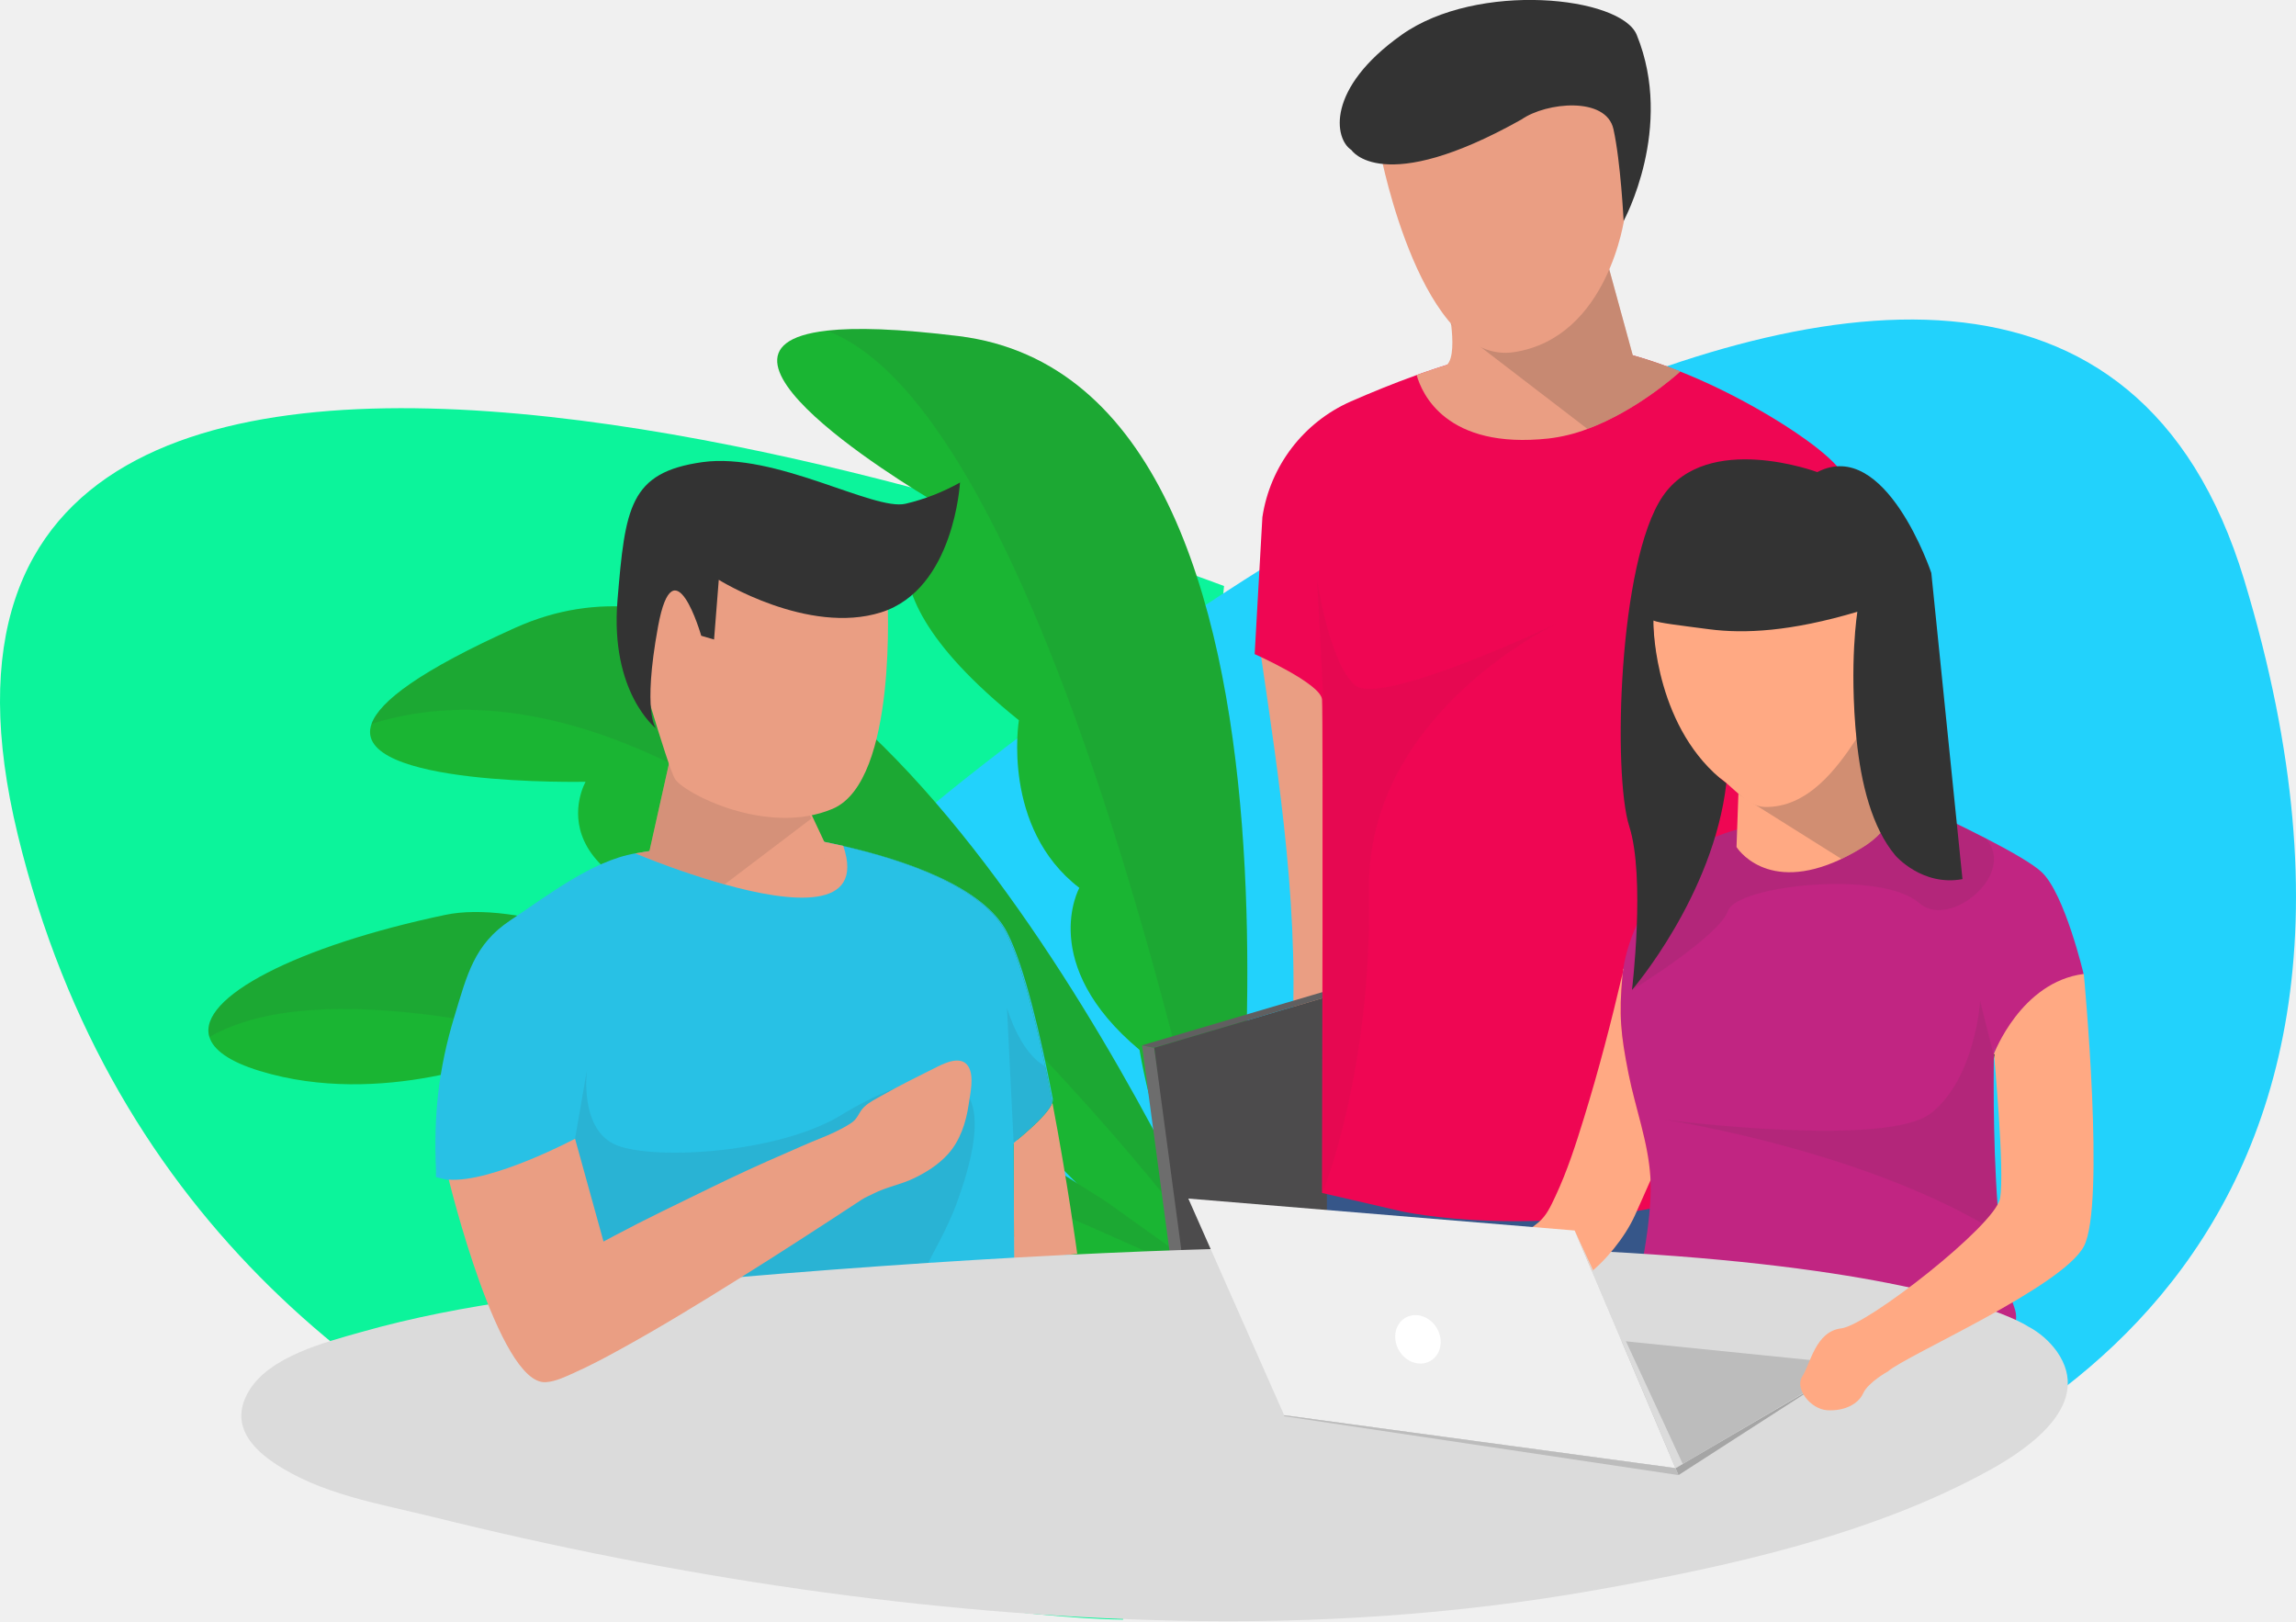
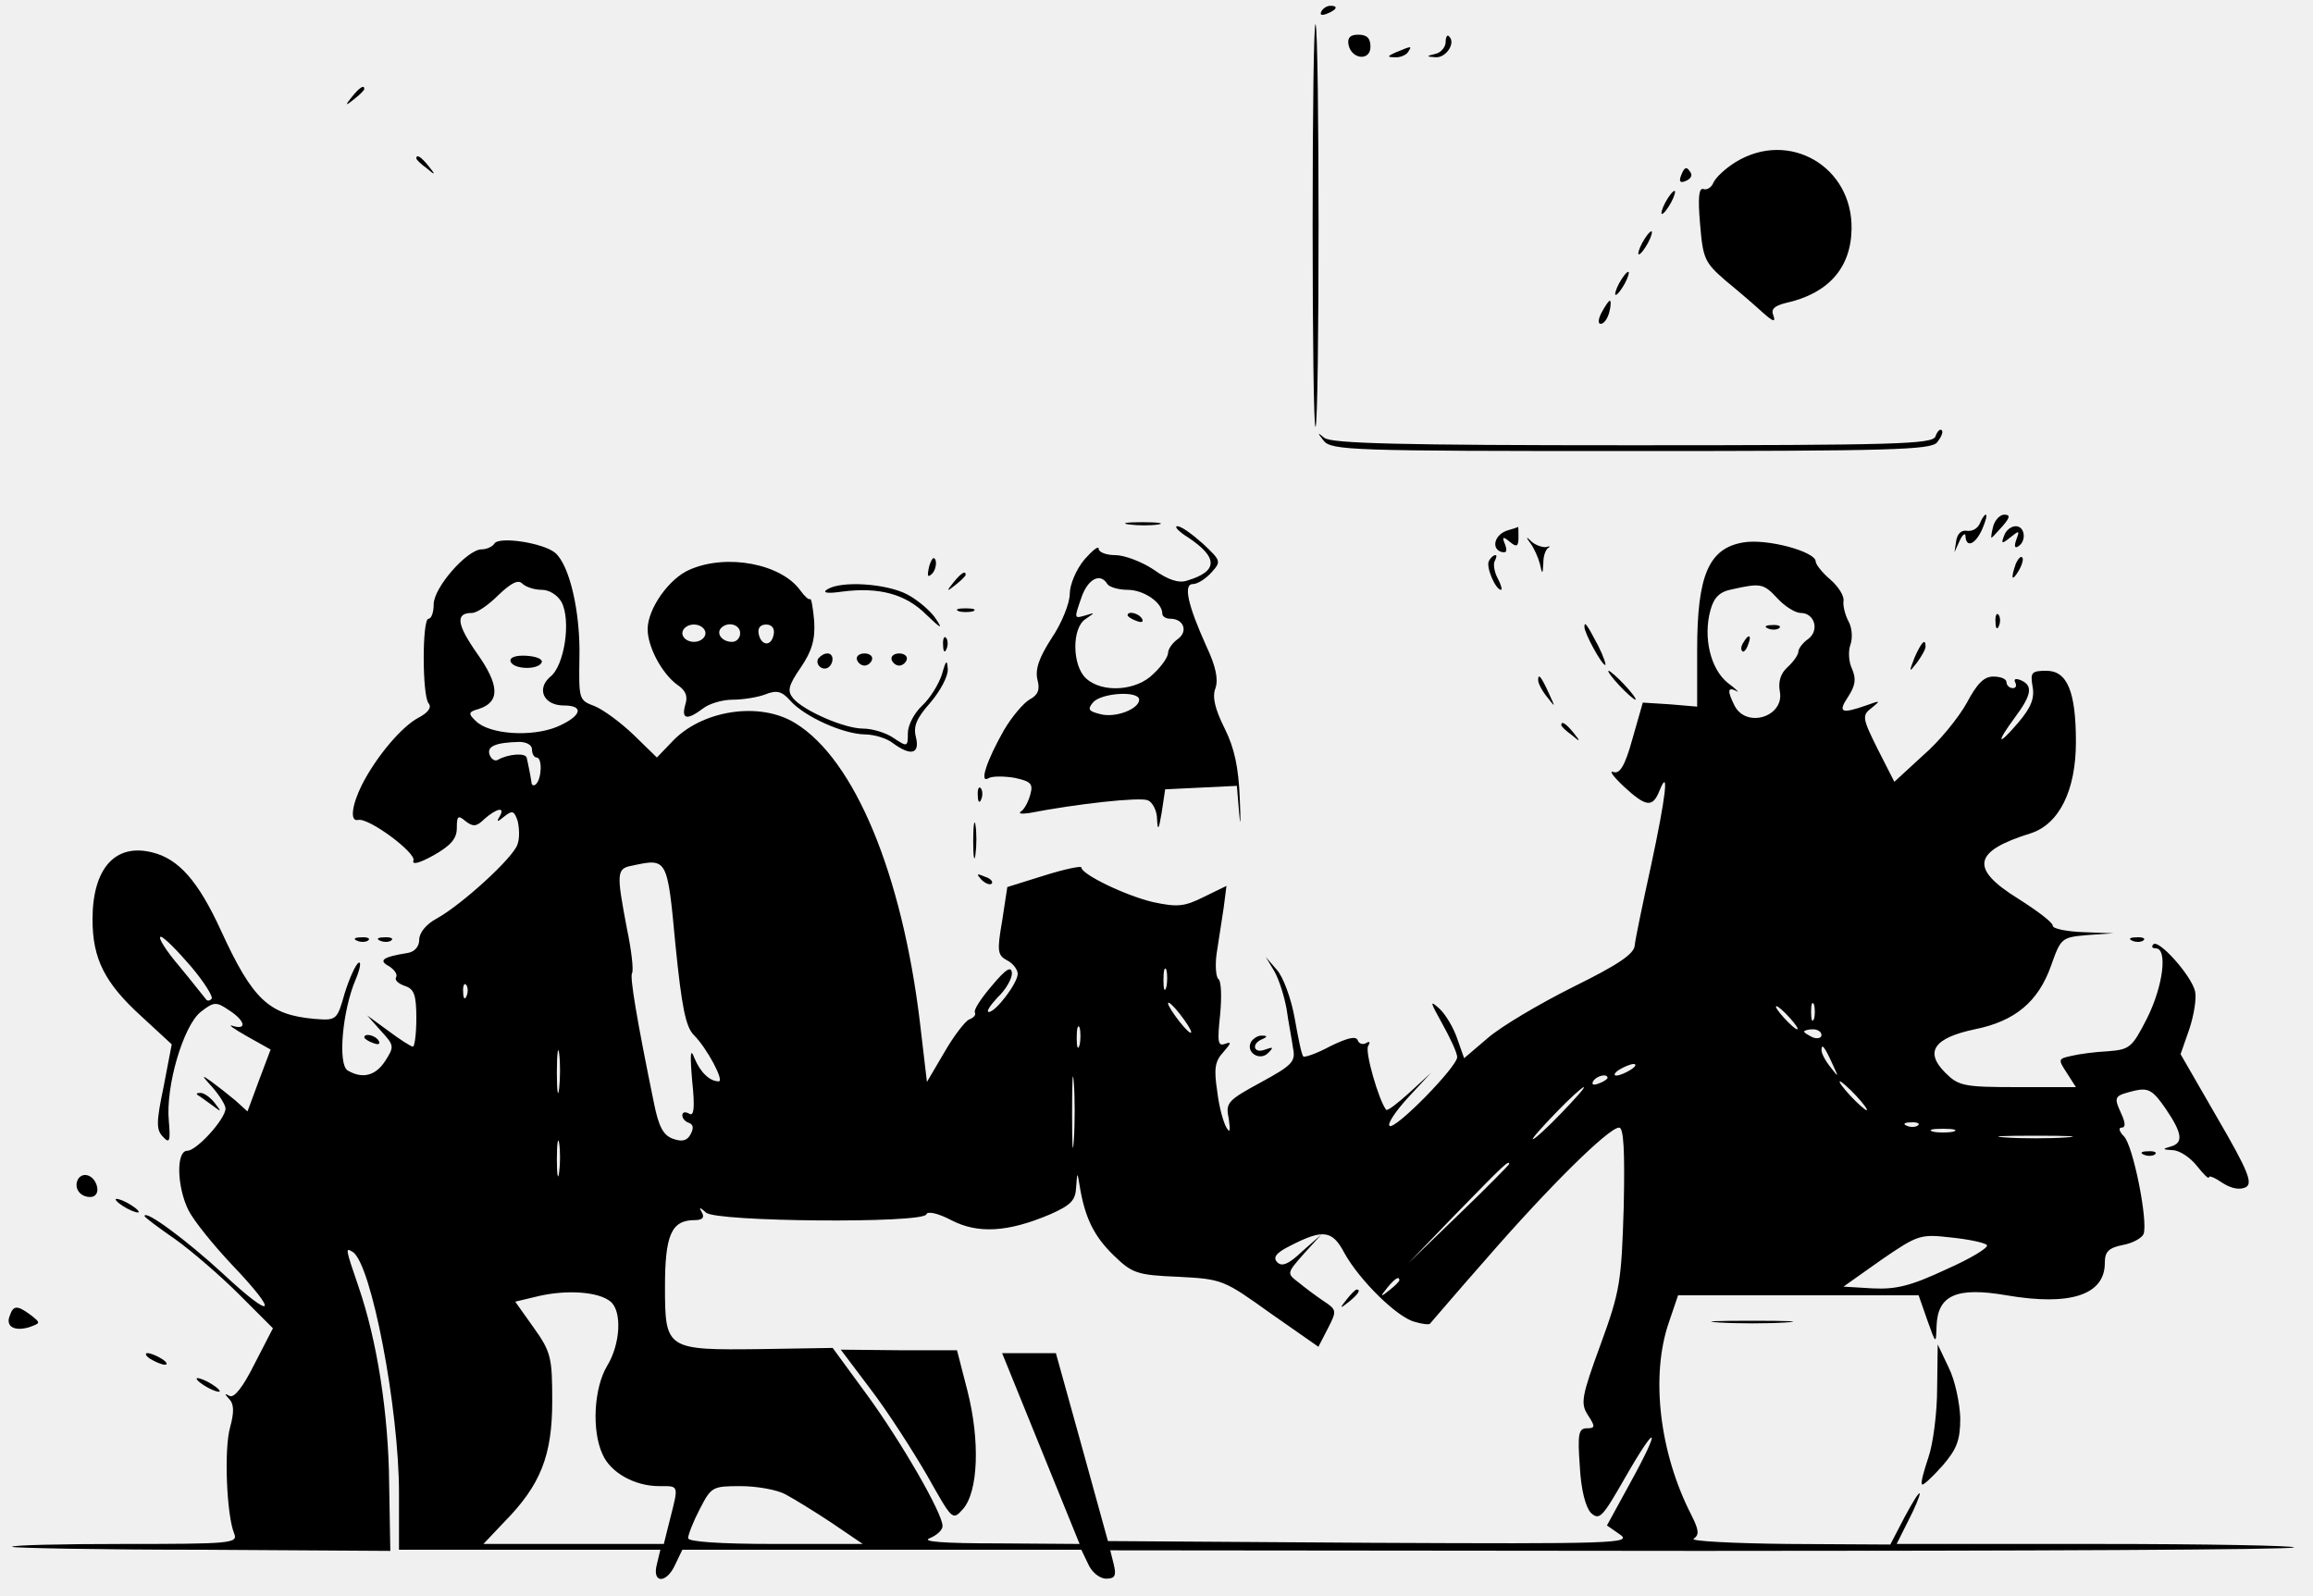
- <svg xmlns="http://www.w3.org/2000/svg" viewBox="0 0 2118.06 1495.49">
-   <path d="M4580.69,2384.09s-1287.93-492.58-1112.81,229.34,1019.71,724.09,1019.71,724.09Z" transform="translate(-3451.51 -1843.51)" style="fill: #0cf49b" />
-   <path d="M4314.63,2583.92s1012.84-847.18,1207.15-205.48-255.33,827-430.44,871S3452.05,3149.78,4314.63,2583.92Z" transform="translate(-3451.51 -1843.51)" style="fill: #22d2fc" />
-   <g>
-     <path d="M4589,3035.61c-97.64-40.2-178-136.41-178-136.41-122-18.67-124.92-99.08-124.92-99.08-90.46-10.05-127.79-103.38-127.79-103.38-225.43-30.15-166.56-132.1-166.56-132.1s-218.08,4.7-197.48-53.4c7.31-20.65,44.77-49.22,132.86-88.75C4232,2285.69,4528.58,2902,4580.9,3017.31,4586.23,3029.07,4589,3035.61,4589,3035.61Z" transform="translate(-3451.51 -1843.51)" style="fill: #1ab533" />
-     <path d="M4584.38,3020.88c-62.69-85-81.64-208.9-81.64-208.9-94.72-79.19-55.53-149.46-55.53-149.46-72.18-55.45-55.77-154.61-55.77-154.61-177.22-142.57-74-199.28-74-199.28s-248.89-143.49-103.27-160.1c26.35-3,65.62-1.87,121.63,5C4701.25,2198.63,4584.38,3020.88,4584.38,3020.88Z" transform="translate(-3451.51 -1843.51)" style="fill: #1ab533" />
-     <path d="M4588.4,3028.81c-3,0-6.09-.09-9.2-.23-1.74-.06-3.49-.14-5.27-.24-110.62-6.32-263.48-73.73-263.48-73.73-89.86,9.53-207.53-81.84-207.53-81.84-215.47,14.72-182-56.13-182-56.13s-117,49.42-230.11,14.66c-27.76-8.53-42.44-19.27-46.12-31.16-11.31-36.54,81.28-84.07,217.56-112.69,128-26.87,439,155.61,609.53,264.33C4542,2996.54,4588.4,3028.81,4588.4,3028.81Z" transform="translate(-3451.51 -1843.51)" style="fill: #1ab533" />
-     <path d="M4589,3035.6c-.39-.19-5.64-2.77-15.08-7.27-105.45-50.36-733.08-341.18-929.24-228.2-11.31-36.54,81.28-84.07,217.56-112.69,128-26.87,439,155.61,609.53,264.33l107.42,76.8Z" transform="translate(-3451.51 -1843.51)" style="fill: #333;opacity: 0.1" />
-     <path d="M4584.38,3020.88s-154.26-791.4-370.25-872.36c26.35-3,65.62-1.87,121.63,5C4701.25,2198.63,4584.38,3020.88,4584.38,3020.88Z" transform="translate(-3451.51 -1843.51)" style="fill: #333;opacity: 0.1" />
-     <path d="M4580.9,3017.31c-61.87-83.6-465.11-607.2-786.67-506.06,7.31-20.65,44.77-49.22,132.86-88.75C4232,2285.69,4528.58,2902,4580.9,3017.31Z" transform="translate(-3451.51 -1843.51)" style="fill: #333;opacity: 0.1" />
+ <svg xmlns="http://www.w3.org/2000/svg" version="1.0" width="400pt" height="276pt" viewBox="0 0 400 276" preserveAspectRatio="xMidYMid meet">
+   <g transform="translate(0,276) scale(0.1,-0.1)" fill="#000000" stroke="none">
+     <path d="M2285 2740 c-3 -6 1 -7 9 -4 18 7 21 14 7 14 -6 0 -13 -4 -16 -10z" />
+     <path d="M2270 2370 c0 -194 2 -351 5 -348 7 6 7 689 0 696 -3 3 -5 -154 -5 -348z" />
+     <path d="M2332 2683 c5 -26 38 -29 38 -4 0 15 -6 21 -21 21 -14 0 -19 -5 -17 -17z" />
+     <path d="M2500 2687 c0 -8 -8 -18 -17 -20 -17 -4 -17 -5 0 -6 18 -1 35 25 23 36 -3 4 -6 -1 -6 -10z" />
+     <path d="M2415 2670 c-16 -7 -17 -9 -3 -9 9 -1 20 4 23 9 7 11 7 11 -20 0z" />
+     <path d="M609 2593 c-13 -16 -12 -17 4 -4 9 7 17 15 17 17 0 8 -8 3 -21 -13z" />
+     <path d="M3002 2480 c-18 -11 -35 -27 -39 -36 -3 -8 -11 -13 -17 -11 -8 3 -10 -14 -6 -60 5 -61 8 -67 45 -99 22 -18 51 -43 64 -55 17 -15 22 -17 18 -5 -5 11 1 17 21 22 73 16 113 60 114 128 2 108 -108 172 -200 116z" />
+     <path d="M720 2486 c0 -2 8 -10 18 -17 15 -13 16 -12 3 4 -13 16 -21 21 -21 13z" />
+     <path d="M2907 2456 c-4 -10 -1 -13 8 -9 8 3 12 9 9 14 -7 12 -11 11 -17 -5z" />
+     <path d="M2880 2410 c-6 -11 -8 -20 -6 -20 3 0 10 9 16 20 6 11 8 20 6 20 -3 0 -10 -9 -16 -20z" />
+     <path d="M2840 2340 c-6 -11 -8 -20 -6 -20 3 0 10 9 16 20 6 11 8 20 6 20 -3 0 -10 -9 -16 -20z" />
+     <path d="M2800 2270 c-6 -11 -8 -20 -6 -20 3 0 10 9 16 20 6 11 8 20 6 20 -3 0 -10 -9 -16 -20z" />
+     <path d="M2770 2220 c-6 -11 -7 -20 -2 -20 6 0 12 9 15 20 3 11 3 20 1 20 -2 0 -8 -9 -14 -20z" />
+     <path d="M3347 2005 c-6 -13 -67 -15 -525 -15 -400 0 -521 3 -532 13 -12 10 -12 9 -1 -5 13 -17 50 -18 531 -18 451 0 519 2 530 15 7 9 11 18 8 21 -3 3 -8 -2 -11 -11z" />
+     <path d="M3424 1855 c-4 -9 -13 -14 -22 -13 -10 2 -17 -5 -19 -17 l-3 -20 9 20 c5 11 10 14 10 8 1 -21 17 -15 29 12 6 14 9 25 6 25 -2 0 -7 -7 -10 -15z" />
+     <path d="M3447 1850 c-3 -11 -4 -20 -3 -20 1 0 9 9 19 20 13 15 14 20 3 20 -7 0 -16 -9 -19 -20z" />
+     <path d="M1953 1853 c15 -2 37 -2 50 0 12 2 0 4 -28 4 -27 0 -38 -2 -22 -4z" />
+     <path d="M2054 1831 c53 -35 53 -59 -1 -75 -14 -5 -33 1 -58 19 -21 14 -51 25 -66 25 -16 0 -29 5 -29 11 0 6 -11 -3 -25 -19 -14 -17 -25 -43 -25 -59 0 -16 -14 -51 -31 -76 -22 -34 -29 -54 -25 -72 5 -18 1 -27 -14 -35 -10 -6 -30 -29 -44 -53 -29 -51 -43 -92 -27 -83 6 4 26 4 45 1 28 -6 33 -10 28 -28 -3 -12 -10 -26 -16 -30 -6 -4 0 -5 14 -3 82 16 192 28 205 22 8 -3 16 -18 16 -33 1 -21 3 -18 8 12 l6 40 62 3 62 3 4 -48 c2 -26 3 -15 1 26 -2 53 -9 87 -26 121 -17 34 -22 55 -16 70 5 15 1 37 -16 73 -32 71 -40 107 -23 107 8 0 22 9 32 20 17 19 17 20 -15 50 -18 16 -37 30 -44 30 -6 0 2 -9 18 -19z m-139 -81 c3 -5 19 -10 35 -10 28 0 60 -22 60 -41 0 -5 6 -9 14 -9 23 0 31 -22 13 -35 -10 -7 -17 -18 -17 -24 0 -7 -11 -23 -25 -36 -29 -30 -89 -34 -117 -8 -24 22 -25 88 0 103 16 11 16 11 0 6 -21 -6 -21 -7 -7 33 11 30 32 41 44 21z m55 -200 c0 -16 -41 -32 -67 -25 -20 5 -23 8 -13 20 14 17 80 21 80 5z" />
+     <path d="M1950 1696 c0 -2 7 -7 16 -10 8 -3 12 -2 9 4 -6 10 -25 14 -25 6z" />
+     <path d="M2608 1843 c-22 -6 -30 -30 -13 -37 10 -3 12 0 8 12 -6 14 -4 15 8 5 12 -10 15 -8 15 8 0 10 0 18 -1 18 0 -1 -7 -3 -17 -6z" />
+     <path d="M3466 1834 c-6 -15 -4 -15 11 -3 15 12 16 12 10 -4 -4 -11 -3 -16 3 -12 15 9 12 35 -4 35 -8 0 -17 -7 -20 -16z" />
+     <path d="M855 1820 c-3 -5 -13 -10 -22 -10 -25 0 -83 -66 -83 -95 0 -14 -4 -25 -9 -25 -11 0 -11 -132 0 -146 6 -7 0 -16 -17 -25 -29 -15 -73 -67 -98 -116 -18 -36 -21 -64 -7 -61 18 5 101 -57 96 -70 -3 -8 10 -5 35 9 30 17 40 29 40 47 0 21 2 23 15 12 13 -10 19 -10 33 4 22 19 36 21 26 4 -6 -10 -4 -10 8 0 14 11 17 10 23 -7 3 -12 4 -30 0 -41 -7 -23 -96 -104 -139 -128 -19 -10 -31 -25 -31 -37 0 -12 -8 -21 -20 -23 -44 -7 -51 -13 -32 -23 9 -6 15 -14 12 -19 -3 -5 4 -11 15 -15 16 -5 20 -15 20 -56 0 -27 -3 -49 -6 -49 -3 0 -22 12 -42 27 l-37 27 24 -27 c23 -25 23 -27 7 -52 -17 -26 -40 -31 -65 -16 -17 11 -9 103 14 157 8 19 10 32 5 29 -5 -3 -16 -27 -24 -53 -13 -46 -14 -47 -52 -44 -79 7 -107 33 -162 153 -39 85 -73 124 -119 135 -64 16 -103 -28 -103 -116 0 -68 21 -110 85 -168 l52 -48 -14 -73 c-13 -62 -13 -75 -1 -87 11 -12 13 -8 10 27 -6 60 25 165 55 189 23 18 27 18 49 3 28 -18 32 -35 6 -27 -9 3 2 -5 25 -18 l41 -23 -20 -53 -20 -54 -21 19 c-12 10 -31 25 -42 33 -17 12 -17 11 3 -11 12 -14 22 -30 22 -36 0 -18 -50 -73 -66 -73 -20 0 -18 -63 2 -103 9 -18 43 -60 75 -94 83 -87 73 -98 -15 -16 -64 59 -136 112 -136 100 0 -2 24 -20 53 -40 28 -20 78 -63 110 -95 l59 -59 -32 -62 c-20 -40 -35 -59 -43 -55 -9 5 -9 4 -1 -5 9 -9 9 -23 2 -49 -11 -38 -6 -153 7 -184 7 -17 -6 -18 -191 -18 -108 0 -195 -2 -193 -5 3 -2 151 -5 329 -5 l325 -2 -2 115 c-1 123 -21 249 -53 342 -23 67 -23 68 -10 60 32 -20 80 -270 80 -417 l0 -98 226 0 226 0 -6 -25 c-9 -34 17 -34 32 0 l12 25 345 0 345 0 12 -25 c6 -14 20 -25 31 -25 15 0 18 5 13 25 l-6 24 1020 -1 c562 0 1024 2 1027 6 4 3 -150 6 -341 6 l-346 0 20 40 c11 21 20 43 20 47 -1 4 -12 -14 -26 -40 l-25 -48 -176 1 c-97 1 -171 5 -164 9 10 7 9 15 -4 41 -55 107 -71 240 -39 333 l16 47 208 0 208 0 15 -43 c15 -42 15 -42 16 -10 2 53 34 68 121 53 111 -19 170 1 170 56 0 19 6 26 31 31 17 3 33 12 36 19 8 22 -18 153 -34 169 -8 8 -10 15 -4 15 7 0 7 8 -1 25 -13 29 -12 30 24 39 23 5 31 1 53 -31 30 -44 31 -60 8 -66 -14 -4 -13 -5 4 -6 12 0 31 -13 42 -27 12 -15 21 -24 21 -20 0 4 11 -1 24 -10 16 -10 30 -12 40 -7 12 7 4 28 -49 119 l-64 111 15 43 c8 24 13 54 10 66 -7 28 -63 90 -72 81 -4 -4 -2 -7 4 -7 21 0 13 -65 -15 -121 -26 -51 -30 -54 -68 -57 -22 -1 -51 -5 -63 -8 -23 -5 -23 -6 -8 -29 l16 -25 -100 0 c-94 0 -103 2 -126 25 -36 36 -20 60 51 75 70 14 110 48 132 110 17 48 18 49 63 53 l45 3 -52 2 c-29 1 -53 6 -53 11 0 6 -27 26 -60 47 -84 52 -78 82 22 113 49 16 78 74 78 158 0 87 -15 123 -51 123 -26 0 -28 -3 -24 -27 4 -21 -3 -37 -25 -63 -36 -42 -39 -36 -5 10 29 39 31 55 9 64 -8 3 -12 2 -9 -4 3 -6 1 -10 -4 -10 -6 0 -11 5 -11 10 0 6 -10 10 -23 10 -16 0 -28 -12 -46 -46 -14 -25 -47 -66 -75 -90 l-50 -46 -29 57 c-27 54 -27 58 -10 71 16 13 15 13 -10 4 -43 -15 -49 -12 -31 15 13 20 14 31 7 48 -6 12 -7 31 -3 42 4 11 3 29 -3 40 -6 11 -10 27 -9 35 2 9 -9 26 -23 38 -14 12 -25 26 -25 31 0 17 -84 40 -125 33 -60 -10 -80 -57 -80 -185 l0 -99 -47 4 -47 3 -18 -63 c-13 -47 -22 -61 -33 -57 -8 3 0 -8 18 -25 39 -36 50 -37 62 -7 17 42 11 -10 -15 -131 -14 -64 -27 -126 -28 -137 -1 -15 -30 -34 -107 -72 -58 -29 -124 -68 -147 -88 l-41 -35 -12 34 c-6 18 -20 42 -31 52 -17 15 -16 12 5 -26 14 -25 26 -51 26 -58 0 -17 -108 -127 -117 -119 -4 4 11 26 33 50 l39 42 -37 -34 c-21 -19 -39 -33 -41 -30 -13 17 -37 101 -31 110 4 7 3 9 -4 5 -5 -3 -12 -1 -14 5 -3 8 -18 4 -47 -10 -24 -13 -45 -20 -47 -18 -3 2 -9 32 -15 66 -6 34 -20 72 -31 84 l-19 22 15 -25 c8 -14 17 -43 21 -65 3 -22 9 -52 11 -67 5 -24 -1 -30 -56 -60 -57 -31 -61 -35 -55 -63 3 -21 2 -25 -4 -15 -5 8 -13 36 -16 63 -6 39 -4 52 11 68 13 15 14 18 3 14 -13 -5 -14 3 -9 50 3 31 2 59 -3 62 -4 3 -6 23 -3 44 3 21 9 57 12 78 l5 39 -39 -19 c-34 -17 -46 -18 -88 -9 -47 11 -124 48 -124 60 0 3 -29 -3 -64 -14 l-64 -20 -9 -59 c-9 -52 -8 -59 9 -68 10 -5 18 -16 18 -23 0 -16 -38 -66 -50 -66 -5 0 2 11 15 25 14 13 25 32 25 42 -1 13 -10 8 -35 -22 -18 -21 -32 -42 -29 -46 2 -4 -2 -9 -10 -12 -7 -3 -27 -29 -43 -57 l-30 -51 -12 102 c-31 258 -113 455 -215 518 -62 39 -164 23 -215 -33 l-25 -26 -40 39 c-23 22 -53 44 -68 50 -27 10 -27 12 -26 83 2 79 -17 161 -42 182 -20 17 -97 29 -105 16z m82 -80 c13 0 27 -9 34 -21 17 -32 5 -110 -19 -129 -25 -21 -12 -50 23 -50 37 0 30 -19 -12 -37 -44 -18 -117 -13 -140 10 -14 13 -13 16 5 21 37 12 36 41 -3 96 -35 50 -38 70 -9 70 9 0 29 14 46 31 22 21 34 27 41 20 6 -6 21 -11 34 -11z m2137 -15 c13 -14 31 -25 40 -25 24 0 33 -30 13 -45 -10 -7 -17 -17 -17 -22 0 -5 -8 -17 -19 -27 -12 -11 -16 -25 -13 -42 8 -43 -57 -64 -78 -25 -13 26 -13 34 3 26 6 -4 0 3 -15 14 -30 24 -43 79 -30 126 6 22 16 32 38 36 49 11 54 10 78 -16z m-2154 -261 c0 -8 4 -14 8 -14 10 0 9 -36 -1 -46 -4 -4 -8 -2 -8 4 -1 7 -3 17 -4 22 -1 6 -3 14 -4 19 -1 10 -33 7 -50 -3 -5 -3 -11 1 -14 8 -6 15 9 22 51 23 12 0 22 -5 22 -13z m248 -337 c11 -110 18 -143 32 -157 23 -23 53 -80 43 -80 -16 0 -32 16 -42 40 -7 19 -8 8 -4 -39 5 -47 3 -62 -5 -57 -7 4 -12 3 -12 -3 0 -5 5 -11 12 -13 7 -3 8 -9 2 -20 -6 -11 -15 -13 -31 -7 -16 6 -24 21 -32 61 -30 146 -42 219 -38 225 3 5 -1 40 -9 78 -18 95 -18 103 9 108 61 13 61 14 75 -136z m-838 -38 c23 -27 39 -53 36 -56 -3 -4 -7 -4 -9 -2 -2 2 -22 28 -46 57 -24 28 -39 52 -33 52 5 0 28 -23 52 -51z m1687 -36 c-3 -10 -5 -4 -5 12 0 17 2 24 5 18 2 -7 2 -21 0 -30z m-1210 -15 c-3 -8 -6 -5 -6 6 -1 11 2 17 5 13 3 -3 4 -12 1 -19z m1253 -63 c0 -4 -9 4 -20 18 -11 14 -20 28 -20 32 0 4 9 -4 20 -18 11 -14 20 -28 20 -32z m1077 23 c-3 -7 -5 -2 -5 12 0 14 2 19 5 13 2 -7 2 -19 0 -25z m-42 2 c10 -11 16 -20 13 -20 -3 0 -13 9 -23 20 -10 11 -16 20 -13 20 3 0 13 -9 23 -20z m-1228 -47 c-3 -10 -5 -4 -5 12 0 17 2 24 5 18 2 -7 2 -21 0 -30z m1283 17 c0 -5 -7 -7 -15 -4 -8 4 -15 8 -15 10 0 2 7 4 15 4 8 0 15 -4 15 -10z m-2183 -92 c-2 -18 -4 -6 -4 27 0 33 2 48 4 33 2 -15 2 -42 0 -60z m2202 42 c11 -24 11 -24 -3 -6 -9 11 -16 24 -16 30 0 12 5 7 19 -24z m-1312 -132 c-2 -29 -3 -8 -3 47 0 55 1 79 3 53 2 -26 2 -71 0 -100z m963 122 c-8 -5 -19 -10 -25 -10 -5 0 -3 5 5 10 8 5 20 10 25 10 6 0 3 -5 -5 -10z m-40 -14 c0 -2 -7 -7 -16 -10 -8 -3 -12 -2 -9 4 6 10 25 14 25 6z m430 -31 c13 -14 21 -25 18 -25 -2 0 -15 11 -28 25 -13 14 -21 25 -18 25 2 0 15 -11 28 -25z m-510 -30 c-24 -25 -46 -45 -49 -45 -3 0 15 20 39 45 24 25 46 45 49 45 3 0 -15 -20 -39 -45z m617 -21 c-3 -3 -12 -4 -19 -1 -8 3 -5 6 6 6 11 1 17 -2 13 -5z m-509 -141 c-4 -129 -6 -145 -40 -238 -33 -90 -35 -102 -22 -122 13 -20 13 -23 -2 -23 -14 0 -16 -10 -12 -65 2 -41 10 -71 19 -81 15 -14 20 -8 59 60 56 98 64 91 10 -7 l-41 -75 23 -16 c21 -15 -13 -16 -431 -14 l-455 3 -45 163 -45 162 -47 0 -46 0 67 -165 67 -165 -141 1 c-94 0 -134 3 -118 9 12 5 22 14 22 21 0 22 -71 145 -130 226 l-60 82 -123 -2 c-165 -2 -167 -1 -167 108 0 89 11 115 51 115 13 0 18 4 13 13 -6 10 -4 10 7 0 17 -16 375 -19 381 -3 2 6 20 2 43 -10 46 -24 98 -21 171 10 36 16 44 24 45 47 2 27 2 27 6 3 9 -56 25 -88 59 -121 32 -31 40 -34 112 -37 76 -4 78 -5 159 -63 l83 -58 16 31 c16 31 16 33 -7 48 -12 8 -32 23 -43 32 -21 16 -21 16 9 50 l30 33 -33 -29 c-23 -22 -35 -27 -43 -19 -8 8 -3 16 21 28 58 30 74 28 95 -12 26 -47 92 -112 122 -119 13 -4 25 -5 26 -3 2 2 46 54 99 114 106 122 210 225 228 225 8 0 10 -40 8 -137z m570 130 c-10 -2 -26 -2 -35 0 -10 3 -2 5 17 5 19 0 27 -2 18 -5z m-2411 -70 c-2 -16 -4 -5 -4 22 0 28 2 40 4 28 2 -13 2 -35 0 -50z m2606 60 c-29 -2 -77 -2 -105 0 -29 2 -6 3 52 3 58 0 81 -1 53 -3z m-963 -46 c0 -1 -39 -41 -87 -87 l-88 -85 85 88 c79 81 90 92 90 84z m826 -140 c4 -4 -27 -23 -70 -42 -62 -29 -87 -35 -128 -33 l-50 3 65 46 c64 44 68 45 121 39 30 -3 58 -9 62 -13z m-1016 -61 c0 -2 -8 -10 -17 -17 -16 -13 -17 -12 -4 4 13 16 21 21 21 13z m-1364 -37 c20 -17 17 -73 -6 -111 -23 -38 -27 -112 -8 -153 14 -32 56 -55 98 -55 34 0 34 3 19 -56 l-11 -44 -156 0 -156 0 36 38 c63 64 83 115 83 209 0 75 -2 85 -32 127 l-32 45 42 10 c49 11 103 7 123 -10z m302 -333 c15 -8 51 -30 81 -50 l53 -36 -151 0 c-98 0 -151 4 -151 10 0 6 9 29 20 50 20 39 22 40 71 40 27 0 62 -6 77 -14z" />
+     <path d="M883 1616 c5 -14 49 -15 54 -1 1 6 -11 10 -27 11 -19 1 -29 -3 -27 -10z" />
+     <path d="M3058 1673 c7 -3 16 -2 19 1 4 3 -2 6 -13 5 -11 0 -14 -3 -6 -6z" />
+     <path d="M3015 1649 c-4 -6 -5 -12 -2 -15 2 -3 7 2 10 11 7 17 1 20 -8 4z" />
+     <path d="M2329 513 c-13 -16 -12 -17 4 -4 16 13 21 21 13 21 -2 0 -10 -8 -17 -17z" />
+     <path d="M1506 357 c29 -38 72 -105 97 -148 44 -78 44 -79 62 -59 27 30 30 119 8 205 l-18 70 -100 0 -101 1 52 -69z" />
+     <path d="M2647 1820 c6 -8 13 -24 16 -35 4 -19 5 -19 6 2 0 12 4 23 9 26 4 2 2 3 -4 1 -6 -1 -18 3 -25 9 -10 10 -11 9 -2 -3z" />
+     <path d="M1607 1781 c-4 -17 -3 -21 5 -13 5 5 8 16 6 23 -3 8 -7 3 -11 -10z" />
+     <path d="M2575 1790 c-6 -9 11 -50 21 -50 2 0 0 9 -6 20 -6 11 -8 25 -5 30 3 6 4 10 1 10 -3 0 -8 -4 -11 -10z" />
+     <path d="M3486 1785 c-9 -26 -7 -32 5 -12 6 10 9 21 6 23 -2 3 -7 -2 -11 -11z" />
+     <path d="M1193 1775 c-36 -15 -73 -68 -73 -103 0 -31 25 -77 51 -96 15 -10 19 -20 14 -35 -7 -25 3 -27 31 -6 10 8 33 15 51 15 17 0 43 4 56 9 20 8 29 6 44 -11 24 -27 90 -57 128 -58 17 0 39 -7 49 -15 31 -23 47 -19 40 10 -5 19 1 33 25 60 17 20 31 46 30 58 -1 17 -3 16 -10 -9 -5 -16 -20 -41 -34 -54 -14 -13 -25 -34 -25 -48 0 -24 -1 -24 -25 -8 -13 9 -37 16 -52 16 -33 0 -103 31 -121 52 -11 13 -9 22 13 54 19 28 25 48 23 80 -2 23 -5 40 -7 38 -2 -2 -10 5 -17 15 -33 46 -127 64 -191 36z m27 -110 c0 -8 -9 -15 -20 -15 -11 0 -20 7 -20 15 0 8 9 15 20 15 11 0 20 -7 20 -15z m60 0 c0 -8 -6 -15 -14 -15 -17 0 -28 14 -19 24 12 12 33 6 33 -9z m58 -2 c-4 -22 -22 -20 -26 1 -2 10 3 16 13 16 10 0 15 -7 13 -17z" />
+     <path d="M1649 1753 c-13 -16 -12 -17 4 -4 9 7 17 15 17 17 0 8 -8 3 -21 -13z" />
+     <path d="M1431 1741 c-10 -6 -1 -8 26 -4 63 8 109 -4 145 -40 25 -24 29 -26 17 -8 -8 13 -31 33 -50 43 -36 19 -114 24 -138 9z" />
+     <path d="M1658 1703 c6 -2 18 -2 25 0 6 3 1 5 -13 5 -14 0 -19 -2 -12 -5z" />
+     <path d="M3451 1684 c0 -11 3 -14 6 -6 3 7 2 16 -1 19 -3 4 -6 -2 -5 -13z" />
+     <path d="M2740 1676 c0 -11 30 -66 36 -66 2 0 -3 15 -12 33 -19 36 -24 44 -24 33z" />
+     <path d="M1631 1644 c0 -11 3 -14 6 -6 3 7 2 16 -1 19 -3 4 -6 -2 -5 -13z" />
+     <path d="M3311 1623 c-10 -26 -10 -27 4 -9 8 11 15 23 15 28 0 15 -7 8 -19 -19z" />
+     <path d="M1415 1621 c-6 -11 9 -23 19 -14 9 9 7 23 -3 23 -6 0 -12 -4 -16 -9z" />
+     <path d="M1482 1619 c2 -6 8 -10 13 -10 5 0 11 4 13 10 2 6 -4 11 -13 11 -9 0 -15 -5 -13 -11z" />
+     <path d="M1542 1619 c2 -6 8 -10 13 -10 5 0 11 4 13 10 2 6 -4 11 -13 11 -9 0 -15 -5 -13 -11z" />
+     <path d="M2800 1575 c13 -14 26 -25 28 -25 3 0 -5 11 -18 25 -13 14 -26 25 -28 25 -3 0 5 -11 18 -25z" />
+     <path d="M2660 1584 c0 -6 7 -19 16 -30 14 -18 14 -18 3 6 -14 31 -19 36 -19 24z" />
+     <path d="M2700 1506 c0 -2 8 -10 18 -17 15 -13 16 -12 3 4 -13 16 -21 21 -21 13z" />
+     <path d="M1691 1384 c0 -11 3 -14 6 -6 3 7 2 16 -1 19 -3 4 -6 -2 -5 -13z" />
+     <path d="M1683 1305 c0 -27 2 -38 4 -22 2 15 2 37 0 50 -2 12 -4 0 -4 -28z" />
+     <path d="M1697 1239 c7 -7 15 -10 18 -7 3 3 -2 9 -12 12 -14 6 -15 5 -6 -5z" />
+     <path d="M618 1133 c7 -3 16 -2 19 1 4 3 -2 6 -13 5 -11 0 -14 -3 -6 -6z" />
+     <path d="M658 1133 c7 -3 16 -2 19 1 4 3 -2 6 -13 5 -11 0 -14 -3 -6 -6z" />
+     <path d="M3688 1133 c7 -3 16 -2 19 1 4 3 -2 6 -13 5 -11 0 -14 -3 -6 -6z" />
+     <path d="M630 966 c0 -2 7 -7 16 -10 8 -3 12 -2 9 4 -6 10 -25 14 -25 6z" />
+     <path d="M2164 959 c-11 -18 14 -35 29 -20 10 10 9 11 -5 6 -20 -8 -25 10 -5 18 9 4 9 6 0 6 -6 1 -15 -4 -19 -10z" />
+     <path d="M341 867 c2 -1 13 -9 24 -17 19 -14 19 -14 6 3 -7 9 -18 17 -24 17 -6 0 -8 -1 -6 -3z" />
+     <path d="M3708 763 c7 -3 16 -2 19 1 4 3 -2 6 -13 5 -11 0 -14 -3 -6 -6z" />
+     <path d="M135 721 c-8 -15 3 -31 21 -31 9 0 14 7 12 17 -4 20 -24 28 -33 14z" />
+     <path d="M200 686 c0 -3 9 -10 20 -16 11 -6 20 -8 20 -6 0 3 -9 10 -20 16 -11 6 -20 8 -20 6z" />
+     <path d="M17 485 c-8 -19 8 -28 34 -20 19 7 20 7 2 21 -23 17 -30 17 -36 -1z" />
+     <path d="M2973 473 c31 -2 83 -2 115 0 31 2 5 3 -58 3 -63 0 -89 -1 -57 -3z" />
+     <path d="M3350 359 c0 -42 -7 -96 -15 -119 -8 -24 -14 -45 -11 -47 2 -2 17 12 35 32 25 29 31 44 31 83 -1 26 -9 65 -20 87 l-19 40 -1 -76z" />
+     <path d="M260 410 c8 -5 20 -10 25 -10 6 0 3 5 -5 10 -8 5 -19 10 -25 10 -5 0 -3 -5 5 -10z" />
+     <path d="M340 376 c0 -3 9 -10 20 -16 11 -6 20 -8 20 -6 0 3 -9 10 -20 16 -11 6 -20 8 -20 6z" />
  </g>
-   <polygon points="1064.78 966.5 1053.49 964.24 1081.73 1175.5 1096.42 1169.85 1064.78 966.5" style="fill: #6d6d6d" />
-   <path d="M4613.46,2439.45c18.47,126.09,38.33,251.59,28.85,379.3-4.62,62.26-1.16,126.37-.6,189l45.19,5.65,50.84-573.92Z" transform="translate(-3451.51 -1843.51)" style="fill: #ea9e83" />
-   <polygon points="1053.49 964.24 1229.73 912.27 1229.73 917.91 1064.78 966.5 1053.49 964.24" style="fill: #605f60" />
-   <polygon points="1064.78 966.5 1096.42 1202.62 1395.8 1098.68 1375.47 874.99 1064.78 966.5" style="fill: #4c4b4c" />
-   <path d="M4675.59,2880.05v133.31s341.19,42.93,343.45,42.93-14.69-143.48-14.69-143.48Z" transform="translate(-3451.51 -1843.51)" style="fill: #365689" />
-   <path d="M5026.95,2946.2c-155.91,42.93-282.44,14.69-282.44,14.69l-73.43-16.95v-3c.1-38.9,1.07-438.28,0-452.25-1.13-14.69-62.14-41.8-62.14-41.8l7.12-126.31a139.4,139.4,0,0,1,81.66-106.8c18.28-8,39-16.52,60.65-24.29l5.47-1.94h0q6.17-2.17,12.41-4.23,5-1.66,10.07-3.23h0c12.85-4,25.83-7.64,38.68-10.64,32.75-7.66,64.66-11.3,91.23-7.25a348.22,348.22,0,0,1,41.5,9.07,448,448,0,0,1,43.86,15c2.41,1,4.8,1.93,7.16,2.91,6.76,2.8,13.32,5.69,19.64,8.63a607.16,607.16,0,0,1,63.88,34.48c14.91,9.24,61.91,39.44,62.35,57l-30.5,275.15S5182.86,2903.27,5026.95,2946.2Z" transform="translate(-3451.51 -1843.51)" style="fill: #ef0653" />
-   <path d="M3930,2938.18" transform="translate(-3451.51 -1843.51)" style="fill: #28c1e5" />
-   <path d="M4957.73,2171.22h0l-40.37,18.54s-33.51.27-66.72-.69c-35.24-1-70.15-3.45-64.33-9h0c6.07-5.85,5.6-22.87,3.88-37.34,0-.3-.07-.6-.11-.89-1.48-12-3.77-22.09-3.77-22.09l30.41-12.65,97.08-40.39,13.73-5.71,4.36,15.92Z" transform="translate(-3451.51 -1843.51)" style="fill: #ea9e83" />
-   <path d="M3961.95,3030.72s62.5,5.7,137.34,10.83l-.28,0c-75.19-5.15-138.14-10.89-138.14-10.89l8.36-92.61,1.08,0Z" transform="translate(-3451.51 -1843.51)" style="fill: #28c1e5" />
-   <path d="M4445.26,3000.1l-36.6,4.39-21.65,2.6-.4-109.4s31.4-24.54,35.73-37.1C4436.26,2933.45,4445.26,3000.1,4445.26,3000.1Z" transform="translate(-3451.51 -1843.51)" style="fill: #ea9e83" />
-   <path d="M4386.6,2897.69l.4,109.4-287.72,34.46c-74.84-5.13-137.34-10.83-137.34-10.83l8.36-92.66-1.08,0V2938c-10.94.37-21.18.45-30.77.33q-4.3-.07-8.41-.18c-55.41-1.6-76.42-8.95-76.42-8.95-.08-1.43.18-4,.11-5.41-2.31-50.59,2.18-94,16.91-142.48,11.82-38.91,18.28-66.64,51.55-88.78s75.36-55,115.45-61.84c64.4-11,126-16.95,132.3-17.55,10.74,1.35,175.47,23,209.71,90.7,13.14,25.95,25.55,73.54,36,123.16,2.09,10,4.12,20.1,6.05,30.11,0,.05,0,.1,0,.14.22,1.11.42,2.2.64,3.3C4418,2873.15,4386.6,2897.69,4386.6,2897.69Z" transform="translate(-3451.51 -1843.51)" style="fill: #28c1e5" />
-   <path d="M3938.46,2938.36c9.58.13,19.83,0,30.77-.33v.05C3958.28,2938.44,3948,2938.51,3938.46,2938.36Z" transform="translate(-3451.51 -1843.51)" style="fill: #28c1e5" />
-   <path d="M4306.84,3048.42c-42.4,4.83-134.83,2-213.25-1.79l-.76,0,271.81-38.07.1,4.44a11.49,11.49,0,0,1-.14,1.92C4363.56,3022.38,4376.44,3040.49,4306.84,3048.42Z" transform="translate(-3451.51 -1843.51)" style="fill: #28c1e5" />
-   <path d="M4422.33,2860.58c-.22-1.1-.42-2.19-.64-3.3,0,0,0-.09,0-.14-11.5-59.64-26.24-122.09-42-153.27-34.23-67.67-199-89.34-209.71-90.7l.53,0s25.45,3,58.9,10.66h0c54.23,12.36,129.47,36.83,151.36,80.09,15.78,31.18,30.52,93.63,42,153.27,0,.05,0,.1,0,.14A7,7,0,0,1,4422.33,2860.58Z" transform="translate(-3451.51 -1843.51)" style="fill: #28c1e5" />
-   <path d="M5160.2,2589.59,5054,2608.71a167.5,167.5,0,0,0-42.17,17.83c-12.45,7.59-24.56,17.85-31.36,31.22-13.1,25.75-27.3,51-31.5,79.46-.32,2.12-.58,4.26-.78,6.41-3.36,36.5-1.59,54,5.58,90.2,6.37,32.15,18.18,62.86,20.24,95.76.05.88.1,1.76.13,2.66,2.23,52.16-22.74,143.27-22.74,143.27,41.32,56.81,148.52,73.6,148.52,73.6s233.09-37.44,209.84-99.43c-6.09-16.25-10.28-40.62-13.14-67.73-6.65-63-6.13-140.85-5.74-166.09.08-5.34.15-8.32.15-8.32l0,8.33,0,4a23,23,0,0,1,.69-4c8.22-31.82,82-73.62,82-73.62s-17.44-74.26-38.75-94.27c-8.25-7.76-29.1-19.58-51.55-31.16-12.06-6.21-24.58-12.37-35.85-17.78h0Z" transform="translate(-3451.51 -1843.51)" style="fill: #c12582" />
-   <path d="M5290.95,2820v3A18.86,18.86,0,0,1,5290.95,2820Z" transform="translate(-3451.51 -1843.51)" style="fill: #c12582" />
-   <path d="M5296.59,2982c-119.42-75.7-302-104.52-309.18-105.65,7.64,1,205.48,26,245.68-6.18,41-32.79,45.08-103.48,45.08-103.48l12.3,49.18.39,0C5290.46,2841.11,5289.94,2919,5296.59,2982Z" transform="translate(-3451.51 -1843.51)" style="fill: #333;opacity: 0.1" />
-   <path d="M5247.5,2599.14h0c-27.58-6.36-58-9-87.27-9.54L5054,2608.71a167.5,167.5,0,0,0-42.17,17.83l-54.31,129.86c1.23-.76,80-49.36,88.11-72.74,8.2-23.57,141.39-37.91,176.23-7.17,28.36,25,90.76-27.34,61.54-59.57Z" transform="translate(-3451.51 -1843.51)" style="fill: #333;opacity: 0.1" />
-   <path d="M5170.26,2624.83a207.36,207.36,0,0,1-20,11c-69.69,33-96.82-11-96.82-11l3.13-87.74.16-4.51.58-16.23,98.14-76.84a325.05,325.05,0,0,1,27.93,46.73C5204.63,2529.77,5222.36,2592.62,5170.26,2624.83Z" transform="translate(-3451.51 -1843.51)" style="fill: #ffa983" />
-   <path d="M5170.26,2624.83a207.36,207.36,0,0,1-20,11l-95-59.68-1.79-42.34,3.29-1.21,126.65-46.33C5204.63,2529.77,5222.36,2592.62,5170.26,2624.83Z" transform="translate(-3451.51 -1843.51)" style="fill: #a37361;opacity: 0.5" />
-   <path d="M5164.16,2524.88c-18.17,27.59-45.07,64-84.85,63-16.59-.44-30.54-20.35-42.26-27.29-66.74-39.55-61.37-165.62-60.9-174.71,5,2.3,21.94,9.22,49.58,12.85,32.82,4.31,80.81,4,142.06-14.27C5167.8,2384.42,5157.25,2454.73,5164.16,2524.88Z" transform="translate(-3451.51 -1843.51)" style="fill: #ffa983" />
-   <path d="M5261.89,2654.45c-37.17,6.91-61.78-21.67-61.78-21.67-21.79-25.79-31.89-66.66-36-107.91-6.91-70.14.85-117.05.85-117.05-61.25,18.24-104.1,20.42-136.93,16.11-27.64-3.63-46.15-5.74-51.19-8-.47,9.09,2.76,101.3,67.23,150.11-11.94,103.75-87.06,190.64-87.06,190.64s12.58-104-2.56-151.13-10.15-244.23,31-304.33S5127.95,2279,5127.95,2279c63.11-32.69,105.2,93,105.2,93Z" transform="translate(-3451.51 -1843.51)" style="fill: #333" />
-   <path d="M3982,2893.93l11-63.62s-7.61,56.11,27.82,69.8,149.17,7.31,207.23-28.32,162.69-74.6,106.58,80.09c-20.42,56.3-56.16,85.08-16.71,96.32s-311.15,12.9-311.15,12.9Z" transform="translate(-3451.51 -1843.51)" style="fill: #333;opacity: 0.1" />
-   <path d="M3703.5,3192.39c43.26,29.54,97.28,38,147.69,50.47,223.24,55.4,455,90.56,685.11,95.61,129.3,2.84,259-5.59,386.44-28.08,121.6-21.46,256.57-50.94,365.32-111.4,37-20.6,94.4-61.11,60.88-108.9a77.15,77.15,0,0,0-26.69-23.1s-196.16-134.46-1245.1-40.52c-97.68,8.75-197.59,18.87-292.27,45.73-32.91,9.34-85.27,22.44-104.16,55.07C3665.26,3154,3678.76,3175.5,3703.5,3192.39Z" transform="translate(-3451.51 -1843.51)" style="fill: #dbdbdb" />
-   <polygon points="1545.64 1354.26 1548.41 1360.7 1682.25 1274.44 1545.64 1354.26" style="fill: #a5a5a5" />
-   <polygon points="1381.72 1225.32 1708.65 1258.48 1545.64 1354.26 1184.64 1305.44 1381.72 1225.32" style="fill: #bcbcbc" />
-   <path d="M5373.82,2741.91s20.26,213.66,0,251.41-163.93,100.38-180.5,115.12c0,0-18.42,10.13-23,20.26s-17.5,16.58-33.15,15.66-30.39-20.26-23-31.31,12-41.44,35.92-44.2,141.82-94.86,146.43-119.72-5.61-133.49-5.61-133.49S5315.8,2749.27,5373.82,2741.91Z" transform="translate(-3451.51 -1843.51)" style="fill: #ffa983" />
-   <path d="M4974.11,2932.25c-4.91,10.92-9.63,22-14.62,32.85-9,19.71-27.2,42.23-44,54.63-11.41,8.4-28,7.51-39.6,15.64s-26.64,15.39-36.15,25.77a97.59,97.59,0,0,0-6.06,7.92c-22.43,30.13-68.56,44.15-100.72,20.9-5.67-4.1,12.28-17.69,15.47-20.53,5.57-5,11.54-11.4,18.18-15,28.78-15.41,50.49-41,75.68-61.74,9.1-7.5,19.07-13.92,28.17-21.37,7.81-6.39,11.73-15.47,16-24.5,10.92-23.26,18.84-48,26.4-72.52,13.47-43.67,25-88,35.41-132.5q.53-2.27,1.05-4.54l-.34-.08c-.32,2.12-.58,4.26-.78,6.42-3.35,36.5-1.58,54,5.59,90.2,6.37,32.15,18.18,62.85,20.23,95.76C4974,2930.47,4974.07,2931.35,4974.11,2932.25Z" transform="translate(-3451.51 -1843.51)" style="fill: #ffa983" />
-   <polygon points="1545.64 1354.26 1452.63 1135.07 1096.23 1105.6 1184.64 1305.44 1545.64 1354.26" style="fill: #efefef" />
-   <polygon points="1452.63 1135.07 1552.31 1350.34 1545.64 1354.26 1452.63 1135.07" style="fill: #dbdbdb" />
-   <polygon points="1548.41 1360.7 1184.64 1306.37 1184.64 1305.44 1545.64 1354.26 1548.41 1360.7" style="fill: #bcbcbc" />
-   <ellipse cx="4759.56" cy="3078.97" rx="20.26" ry="23.02" transform="translate(-4353.34 948.77) rotate(-30)" style="fill: #fff" />
-   <path d="M3865.49,2931.64s46,189.24,89.3,186.86c9.2-.51,18.56-5.16,26.81-8.86,14.52-6.51,28.59-14,42.53-21.69,36.39-20,71.87-41.73,107.1-63.73,38.17-23.83,75.9-48.32,113.52-73l1.49-1c3.59-2.36,7.19-3.7,11-5.66,11.88-6.1,25.16-8.31,37.23-14.09,11.53-5.53,22.66-12.58,31.33-22.09,11.42-12.54,16.92-29.52,19.29-46,1.42-9.88,5.19-25.42,0-34.66-6.16-10.91-21-4.19-29.28,0-17,8.57-34.24,16.88-50.76,26.34-5.6,3.2-11.65,6-16.35,10.54-5.57,5.34-5.18,10.38-12.24,15-8.75,5.69-19,10.36-28.64,14.16-10.71,4.23-21.26,9.09-31.84,13.66q-34.59,14.94-68.46,31.48c-30.19,14.74-60.12,29-89.78,44.77q-4.75,2.53-9.48,5.08L3982,2893.93S3905.46,2934.6,3865.49,2931.64Z" transform="translate(-3451.51 -1843.51)" style="fill: #ea9e83" />
-   <path d="M4119.93,2659.32a764.22,764.22,0,0,1-82.28-28.6q6.51-1.12,13-2.16c63-10.23,119.86-15.43,119.86-15.43s3.17.38,8.74,1.2c7.31,1.08,18.78,2.93,32.66,5.71,5.49,1.11,11.36,2.35,17.5,3.75h0C4250.1,2684.22,4180.9,2676.29,4119.93,2659.32Z" transform="translate(-3451.51 -1843.51)" style="fill: #ea9e83" />
-   <path d="M4218.74,2634.65s-32.67,1.78-69.53,2.44c-40.83.75-86.8.13-99.19-5.81l.61-2.73,20.79-93.14,101.67,2,38.81,82.6Z" transform="translate(-3451.51 -1843.51)" style="fill: #ea9e83" />
-   <path d="M4200,2598.57l-20.76,15.76-30,22.76-29.28,22.22a764.22,764.22,0,0,1-82.28-28.6q6.51-1.12,13-2.16l20.79-93.14,97,1.94Z" transform="translate(-3451.51 -1843.51)" style="fill: #a37361;opacity: 0.3" />
-   <path d="M4270.06,2392.24s10.15,171.64-50.42,197.34-138.5-14.78-145.72-28-37.46-118.41-37.46-118.41l20-118.89S4252.05,2317.37,4270.06,2392.24Z" transform="translate(-3451.51 -1843.51)" style="fill: #ea9e83" />
-   <path d="M4056.66,2515.44s-42.62-33.11-35.5-118.44,11-117.72,78.28-127.19,158.15,45.36,187.5,38.37a193.5,193.5,0,0,0,50.16-19.56s-5.21,98.36-72.72,119.73-149.8-30-149.8-30l-4.35,55.09-11.83-3.48s-25.29-88.15-39.87-8.37S4056.66,2515.44,4056.66,2515.44Z" transform="translate(-3451.51 -1843.51)" style="fill: #333" />
-   <path d="M4422.33,2860.58c-4.33,12.56-35.73,37.1-35.73,37.1l-6.17-124.55s11.67,41.38,35.19,53.89c2.09,10,4.12,20.1,6.05,30.11,0,.05,0,.1,0,.14C4421.91,2858.39,4422.12,2859.49,4422.33,2860.58Z" transform="translate(-3451.51 -1843.51)" style="fill: #333;opacity: 0.1" />
-   <path d="M5291.63,2816a23,23,0,0,0-.69,4l0-4Z" transform="translate(-3451.51 -1843.51)" style="fill: #333" />
-   <path d="M4714.42,2665.4c3,164.95-42.22,276.79-42.22,276.79h0c.1-38.9,1.07-441.32,0-455.29l-5.65-108.46s11.3,76.82,35,97.16S4889.12,2418,4889.12,2418,4711.45,2500.45,4714.42,2665.4Z" transform="translate(-3451.51 -1843.51)" style="fill: #333;opacity: 0.05" />
-   <path d="M5001.59,2186.19c-4.7,4.25-41.3,36.62-85.6,53a150.28,150.28,0,0,1-35.78,8.8c-94.69,10.34-117.07-41.45-121.84-58.56l5.47-1.94h0q6.17-2.17,12.41-4.23,5-1.66,10.07-3.23h0c12.85-4,25.83-7.64,38.68-10.64,32.75-7.66,64.66-11.3,91.23-7.25a348.22,348.22,0,0,1,41.5,9.07A448,448,0,0,1,5001.59,2186.19Z" transform="translate(-3451.51 -1843.51)" style="fill: #ea9e83" />
-   <path d="M5001.59,2186.19c-4.7,4.25-41.3,36.62-85.6,53l-65.35-50.13L4825,2169.4l-34.81-26.7-.5-.38.38-.51,26.64-34.74,50.93-66.43,46.15,26,18.09,10.21,25.84,94.32A448,448,0,0,1,5001.59,2186.19Z" transform="translate(-3451.51 -1843.51)" style="fill: #a37361;opacity: 0.5" />
-   <path d="M4725.3,1986.41s37.84,195.19,123.14,181.89c87-13.56,101.68-124.27,101.68-124.27l-4.52-109.59-81.34-49.71-91.51,15.82Z" transform="translate(-3451.51 -1843.51)" style="fill: #ea9e83" />
-   <path d="M4698.19,1981.89s28.24,44.06,157-28.24c22.6-15.82,78-21.47,84.73,9s9.38,84.67,9.38,84.67,47.11-85.8,12.09-171.67c-14.49-35.54-146.87-49.71-216.91,0S4682.37,1971.73,4698.19,1981.89Z" transform="translate(-3451.51 -1843.51)" style="fill: #333" />
</svg>
